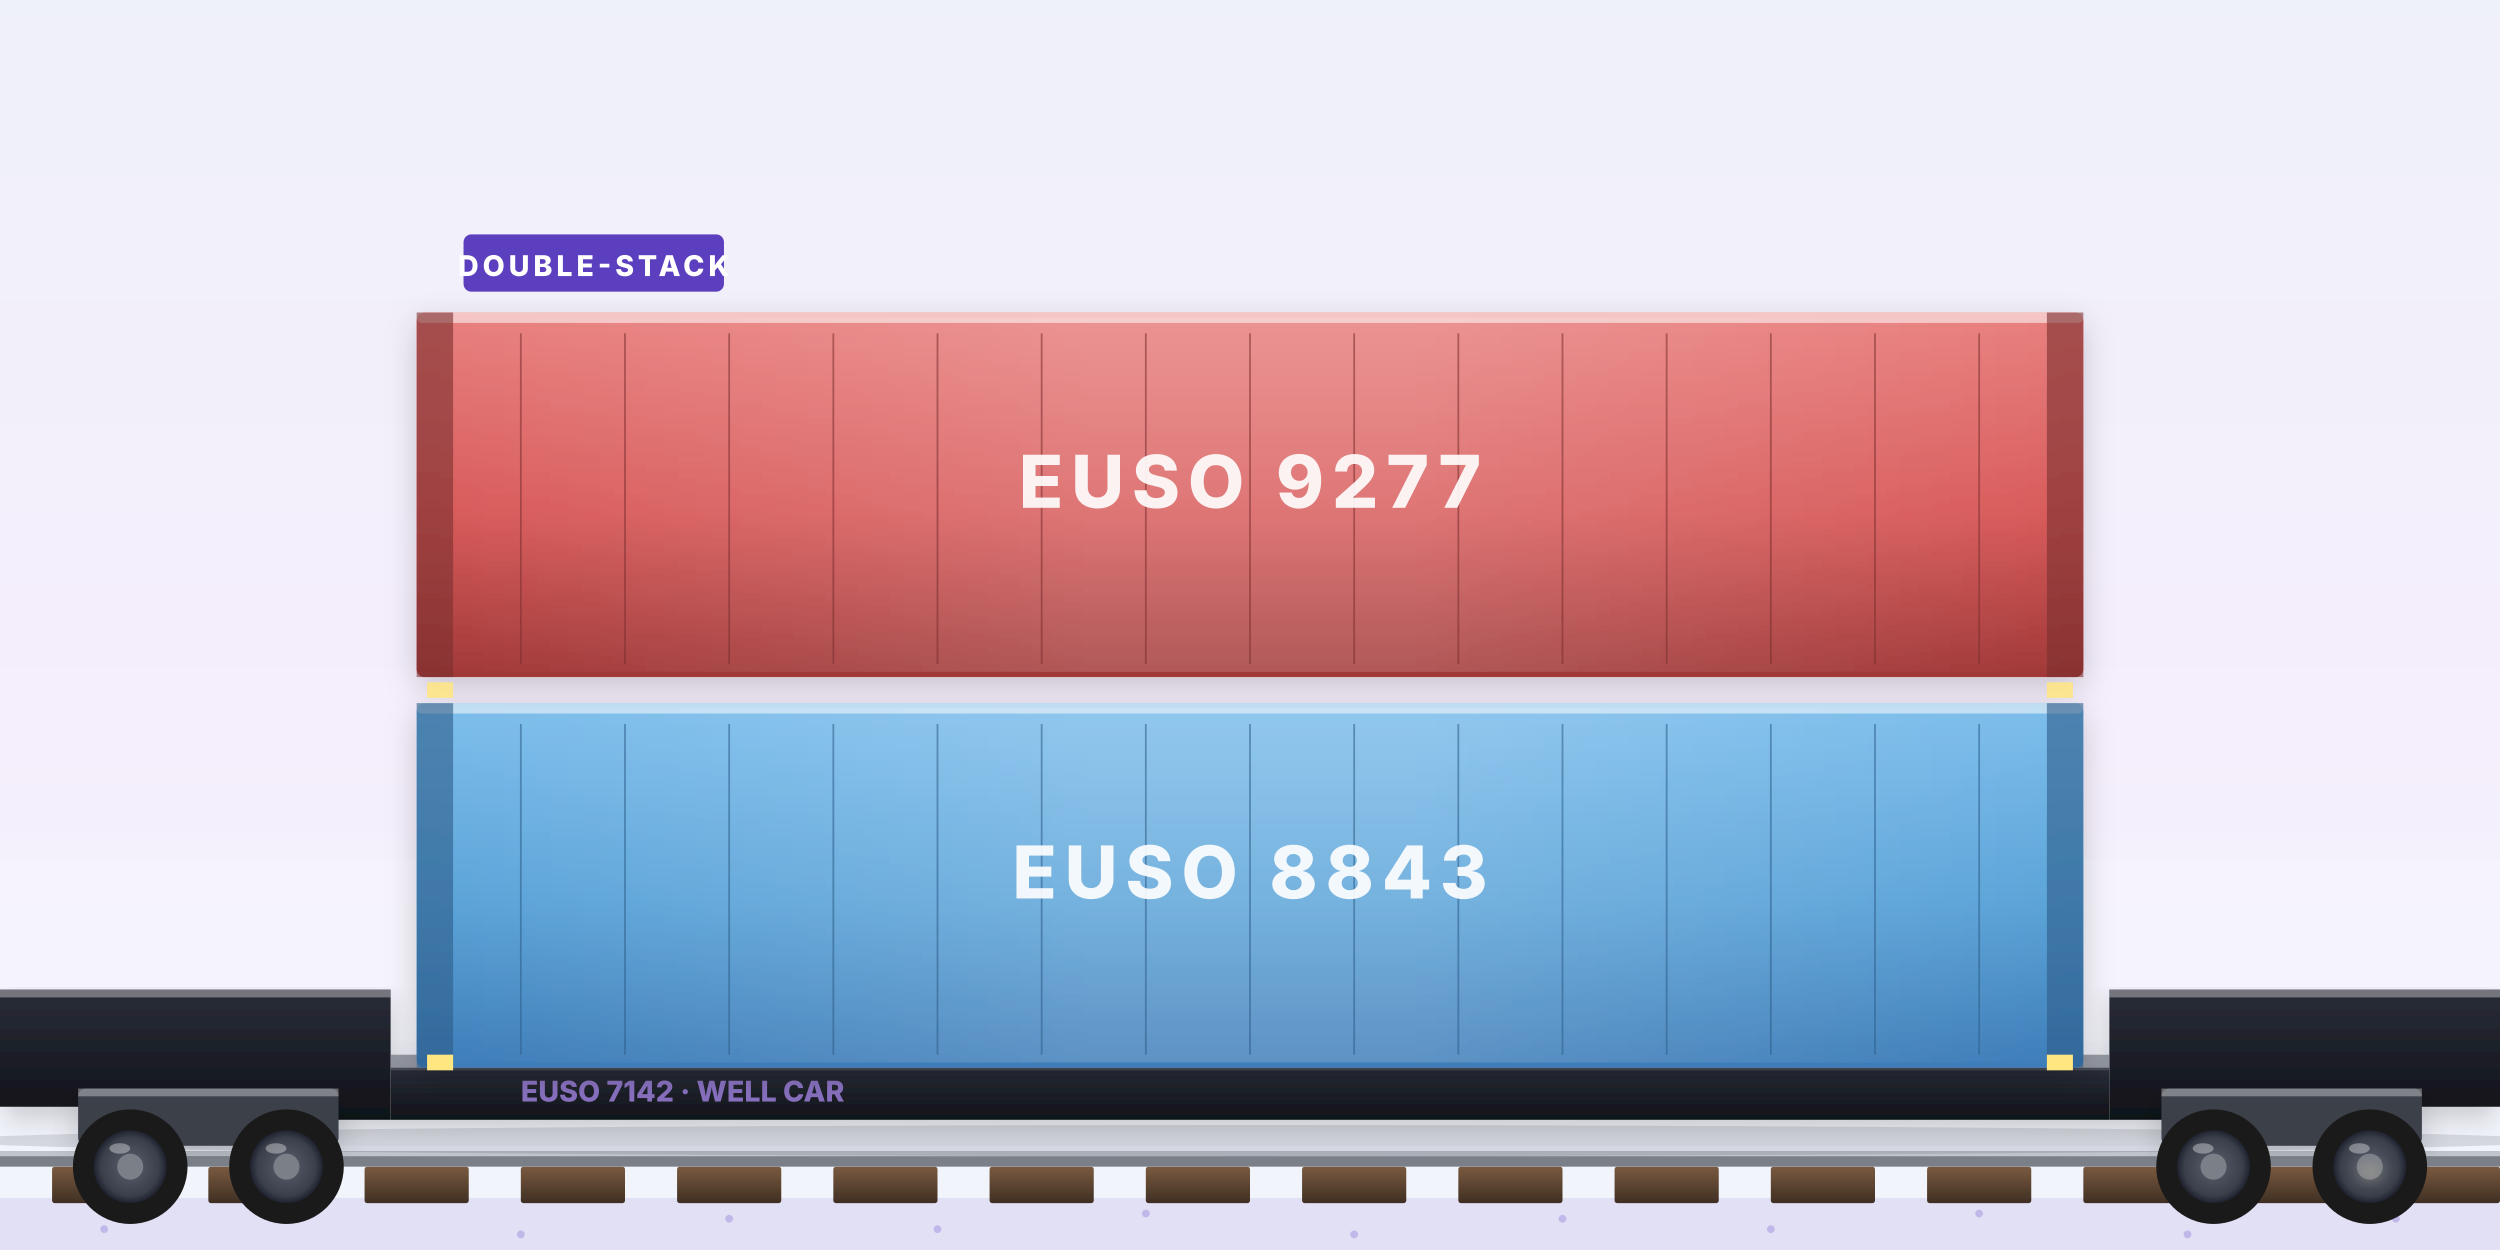
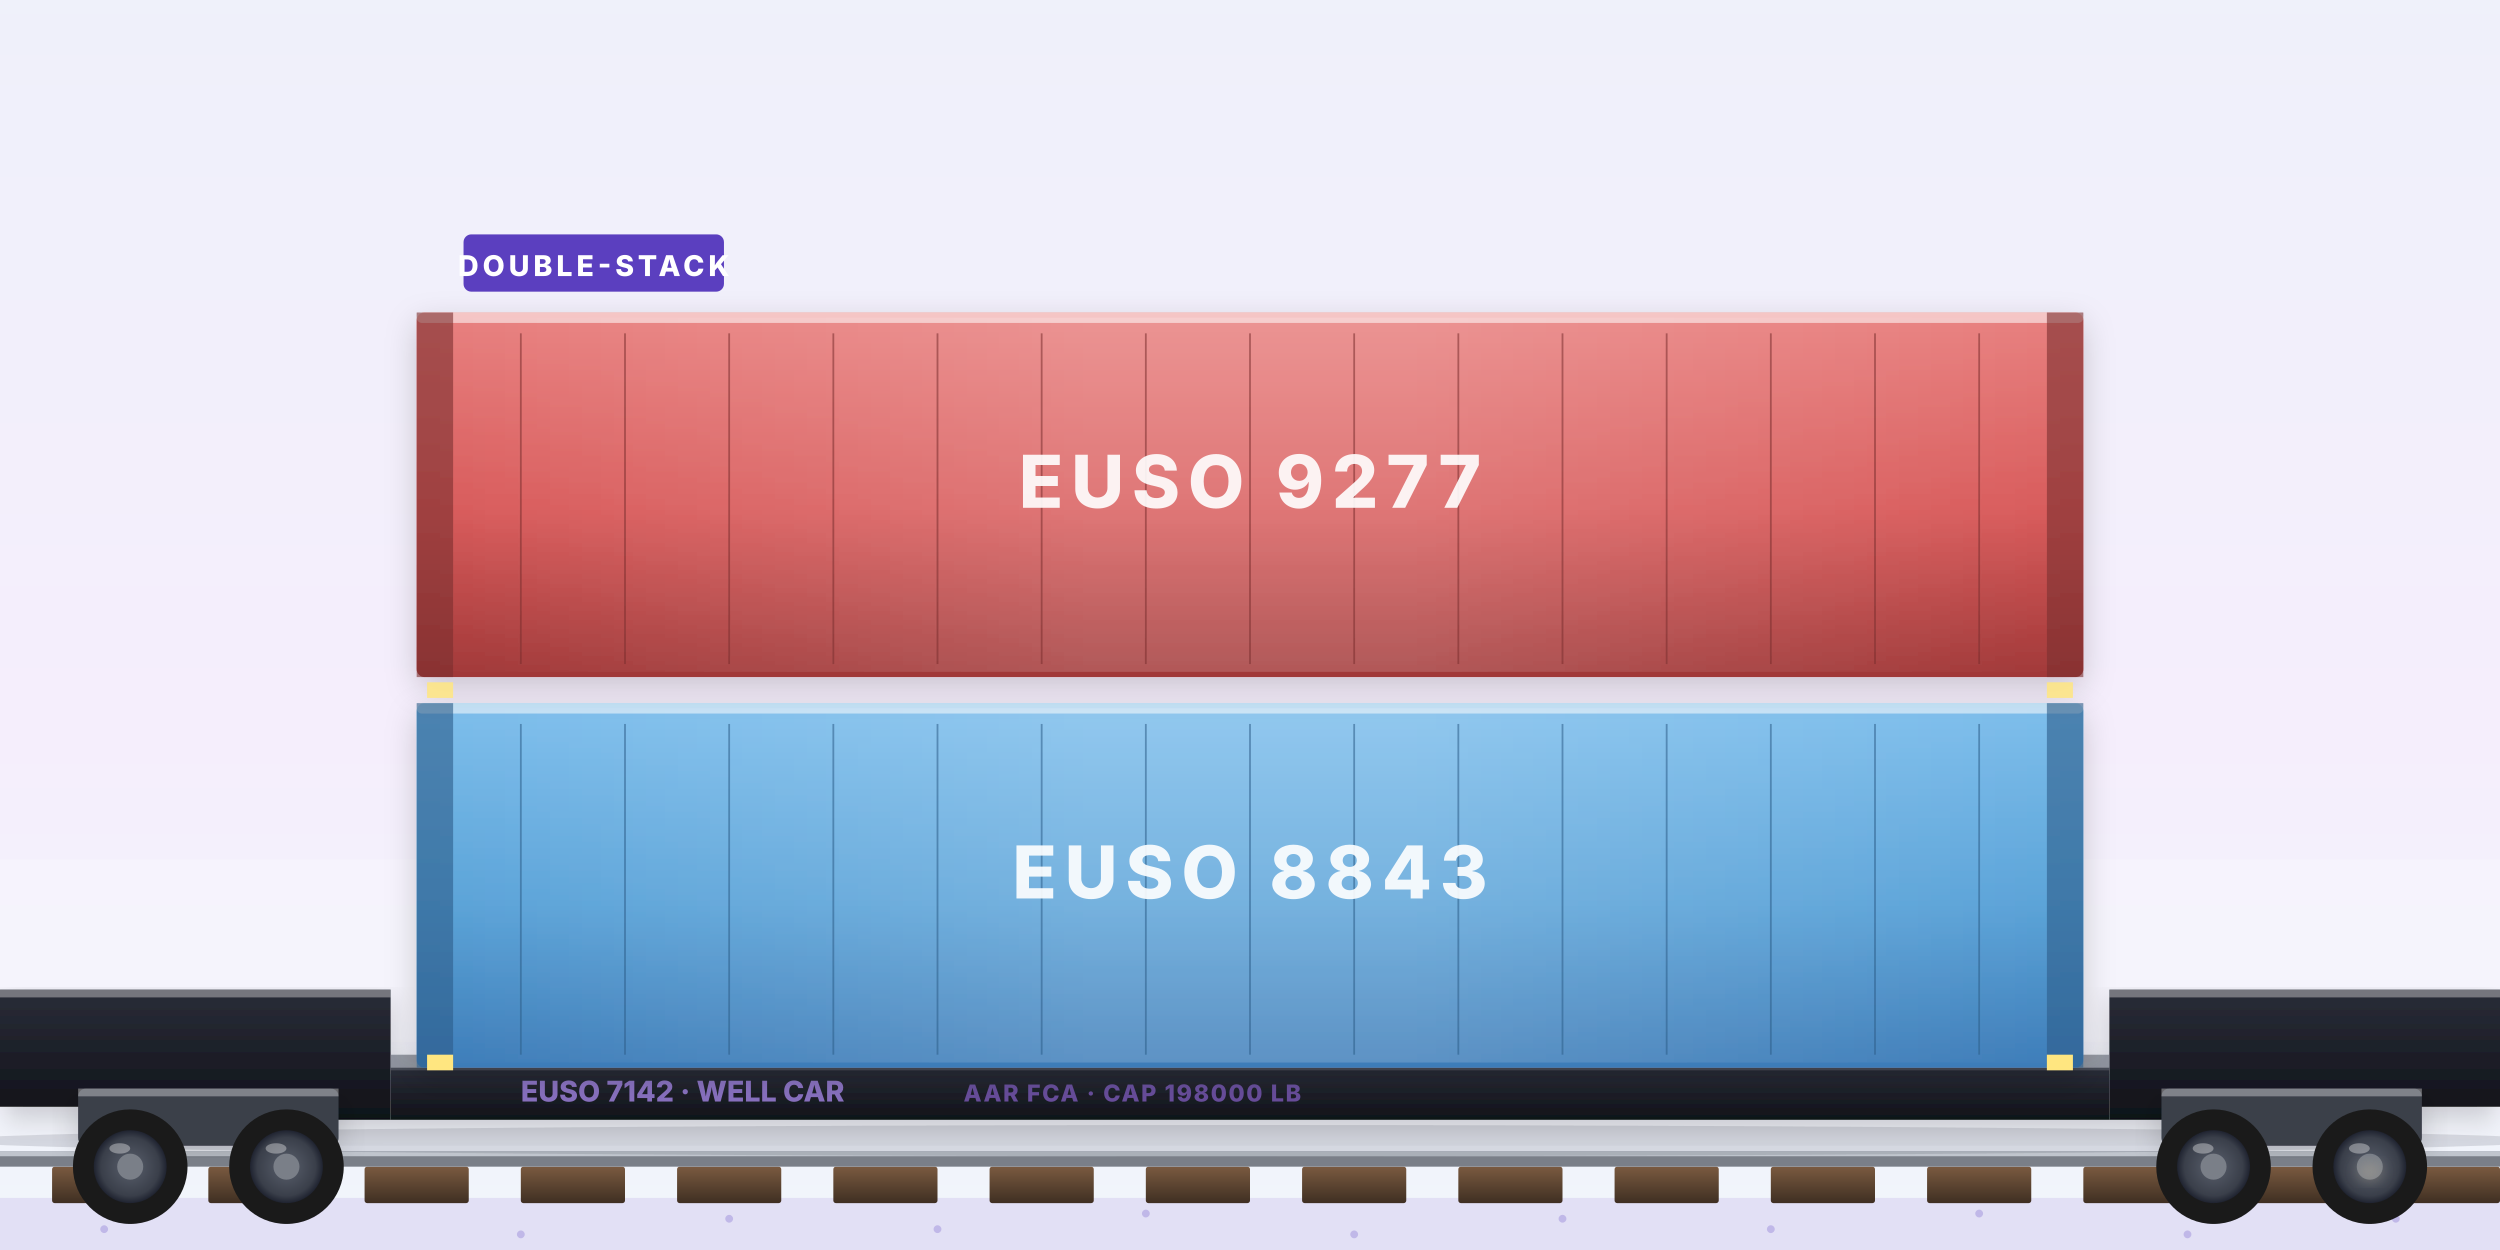
<svg xmlns="http://www.w3.org/2000/svg" width="1200" height="600" viewBox="0 50 1200 480" preserveAspectRatio="xMidYMid slice">
  <style>
    /* ========== RAIL JOINT CLACK-CLACK ========== */
    .rail-clack    { animation: rail-clack 0.6s ease-in-out infinite; }
    @keyframes rail-clack {
      0%,  50%, 100% { transform: translateY(0); }
      25%            { transform: translateY(-1px); }
      75%            { transform: translateY(-0.6px); }
    }
    .rail-yaw      { transform-origin: 600px 470px;
-                       animation: rail-yaw 2.8s ease-in-out infinite; }
+                       animation: rail-yaw 2.8s cubic-bezier(0.45,0,0.55,1) infinite; }
    @keyframes rail-yaw {
      0%, 100% { transform: rotate(0deg); }
      50%      { transform: rotate(-0.35deg); }
    }
    .container-settle { animation: container-settle 0.6s ease-in-out infinite -0.08s; }
    @keyframes container-settle {
      0%, 50%, 100% { transform: translateY(0); }
      25%           { transform: translateY(-0.6px); }
      75%           { transform: translateY(-0.3px); }
    }
    .spray         { animation: spray-kick 0.7s ease-out infinite; }
    .spray.b       { animation-delay: -0.3s; }
    .spray.c       { animation-delay: -0.5s; }
    @keyframes spray-kick {
      0%   { opacity: 0;    transform: translate(0,0)    scale(0.4); }
      20%  { opacity: 0.55; }
      100% { opacity: 0;    transform: translate(28px,-6px) scale(1.1); }
    }

    /* ========== ORIGINAL VOCAB ========== */
    .sheen { animation: sheen-sweep 5s ease-in-out infinite; transform-box: fill-box; }
    @keyframes sheen-sweep {
      0%   { transform: translateX(-300px); opacity: 0; }
      30%  { opacity: 0.5; }
      70%  { opacity: 0.5; }
      100% { transform: translateX(300px); opacity: 0; }
    }
    .wordmark { animation: wordmark-breath 6s ease-in-out infinite; }
    @keyframes wordmark-breath {
      0%, 100% { opacity: 0.85; }
      50%      { opacity: 1; }
    }
    .twist-lock { animation: twist-pulse 2.4s ease-in-out infinite; }
    @keyframes twist-pulse {
      0%, 100% { opacity: 0.85; }
      50%      { opacity: 1; }
    }
    .reporting { animation: reporting-fade 7s ease-in-out infinite; }
    @keyframes reporting-fade {
      0%, 100% { opacity: 0.78; }
      50%      { opacity: 0.95; }
    }
    .iso-code { animation: iso-fade 5s ease-in-out infinite; }
    @keyframes iso-fade {
      0%, 100% { opacity: 0.7; }
      50%      { opacity: 0.9; }
    }
    .chevron { animation: chevron-pulse 2.2s ease-in-out infinite; }
    @keyframes chevron-pulse {
      0%, 100% { opacity: 0.3; }
      50%      { opacity: 0.65; }
    }
    .sky-shimmer { animation: sky-drift 14s linear infinite; transform-box: fill-box; }
    @keyframes sky-drift {
      from { transform: translateX(-40px); opacity: 0.12; }
      50%  { opacity: 0.22; }
      to   { transform: translateX(40px); opacity: 0.12; }
    }
    .rail-line { stroke-dasharray: 40 0;
                  animation: rail-scroll 1.2s linear infinite; }
    @keyframes rail-scroll {
      from { stroke-dashoffset: 0; }
      to   { stroke-dashoffset: -100; }
    }
    .ballast { animation: ballast-drift 3s ease-in-out infinite; transform-box: fill-box; }
    @keyframes ballast-drift {
      0%, 100% { transform: translateX(0); opacity: 0.25; }
      50%      { transform: translateX(-8px); opacity: 0.32; }
    }
    /* ========== BRAND LOCKUP ========== */
    .brand-mark {
      transform-box: fill-box; transform-origin: center;
      animation: brand-pulse 3.6s ease-in-out infinite;
    }
    @keyframes brand-pulse {
      0%, 100% { transform: scale(1);    opacity: 0.92; }
      50%      { transform: scale(1.05); opacity: 1; }
    }
    .brand-word { animation: brand-word-breath 6s ease-in-out infinite; }
    @keyframes brand-word-breath {
      0%, 100% { opacity: 0.78; }
      50%      { opacity: 1; }
    }

    @media (prefers-reduced-motion: reduce) {
      .rail-clack, .rail-yaw, .container-settle, .spray,
      .sheen, .wordmark, .twist-lock, .reporting, .iso-code,
      .chevron, .sky-shimmer, .rail-line, .ballast, .brand-mark, .brand-word { animation: none !important; }
    }
  
    /* ========== DARK-MODE OVERRIDES (2026-05-16) ========== */
    @media (prefers-color-scheme: dark) {
      .sky-bg          { fill: url(#skyDark) !important; }
      .ground-line     { stroke: #5E4FC6 !important; opacity: 0.55 !important; }
      .ground-shadow   { fill: #060912 !important; opacity: 0.55 !important; }
      .brand-word      { fill: #C9B6FF !important; }
      .brand-tagline   { fill: #8B7FE3 !important; }
      .equipment-label { fill: #C9B6FF !important; }
      .equipment-sub   { fill: #8B7FE3 !important; }
      .equipment-rule  { stroke: #6E4DFF !important; }
    }
  </style>
  <defs>
    <linearGradient id="skyDark" x1="0" y1="0" x2="0" y2="1">
      <stop offset="0%" stop-color="#0A0F1F" />
      <stop offset="55%" stop-color="#141A2E" />
      <stop offset="100%" stop-color="#0B0F1B" />
    </linearGradient>
    <linearGradient id="brandIridescent" x1="0" y1="0" x2="1" y2="1">
      <stop offset="0%" stop-color="#1473FF" />
      <stop offset="50%" stop-color="#6E4DFF" />
      <stop offset="100%" stop-color="#BE01FF" />
    </linearGradient>
    <linearGradient id="sky" x1="0" y1="0" x2="0" y2="1">
      <stop offset="0%" stop-color="#EEF1FA" />
      <stop offset="55%" stop-color="#F5EEFC" />
      <stop offset="100%" stop-color="#EFF8FA" />
    </linearGradient>
    <linearGradient id="containerLow" x1="0" y1="0" x2="0" y2="1">
      <stop offset="0%" stop-color="#7DBEEC" />
      <stop offset="55%" stop-color="#5BA3D8" />
      <stop offset="100%" stop-color="#3D7CB8" />
    </linearGradient>
    <linearGradient id="containerHigh" x1="0" y1="0" x2="0" y2="1">
      <stop offset="0%" stop-color="#E8807F" />
      <stop offset="55%" stop-color="#D85B5B" />
      <stop offset="100%" stop-color="#A03737" />
    </linearGradient>
    <linearGradient id="containerSheen" x1="0" y1="0" x2="1" y2="0">
      <stop offset="0%" stop-color="#FFFFFF" stop-opacity="0" />
      <stop offset="40%" stop-color="#FFFFFF" stop-opacity="0.4" />
      <stop offset="60%" stop-color="#FFFFFF" stop-opacity="0.4" />
      <stop offset="100%" stop-color="#FFFFFF" stop-opacity="0" />
    </linearGradient>
    <linearGradient id="wellCar" x1="0" y1="0" x2="0" y2="1">
      <stop offset="0%" stop-color="#2A2D38" />
      <stop offset="100%" stop-color="#0F1118" />
    </linearGradient>
    <linearGradient id="tie" x1="0" y1="0" x2="0" y2="1">
      <stop offset="0%" stop-color="#7A5A40" />
      <stop offset="100%" stop-color="#3F2F22" />
    </linearGradient>
    <radialGradient id="rim" cx="0.5" cy="0.5" r="0.5">
      <stop offset="0%" stop-color="#5A606D" />
      <stop offset="80%" stop-color="#3A3F4A" />
      <stop offset="100%" stop-color="#1F2330" />
    </radialGradient>
    <filter id="rigShadow" x="-10%" y="-10%" width="120%" height="130%">
      <feGaussianBlur in="SourceAlpha" stdDeviation="6" />
      <feOffset dx="0" dy="4" result="offsetBlur" />
      <feComponentTransfer>
        <feFuncA type="linear" slope="0.18" />
      </feComponentTransfer>
      <feMerge>
        <feMergeNode />
        <feMergeNode in="SourceGraphic" />
      </feMerge>
    </filter>
    <radialGradient id="dustCloud" cx="0.5" cy="0.5" r="0.5">
      <stop offset="0%" stop-color="#C8B89A" stop-opacity="0.55" />
      <stop offset="100%" stop-color="#C8B89A" stop-opacity="0" />
    </radialGradient>
    <filter id="softBlur" x="-50%" y="-50%" width="200%" height="200%">
      <feGaussianBlur stdDeviation="3" />
    </filter>
  </defs>
  <g class="rail-yaw">
    <g class="rail-clack">
      <rect class="sky-bg" width="1200" height="600" fill="url(#sky)" />
      <rect x="0" y="380" width="1200" height="70" fill="#FFFFFF" opacity="0.18" />
      <rect x="40" y="510" width="1120" height="20" fill="#9B7FD9" opacity="0.18" />
      <g fill="#5B3FBF" opacity="0.25">
        <circle cx="80" cy="518" r="1.5" />
        <circle cx="160" cy="522" r="1.5" />
        <circle cx="240" cy="516" r="1.5" />
        <circle cx="320" cy="524" r="1.5" />
        <circle cx="400" cy="518" r="1.5" />
        <circle cx="480" cy="522" r="1.5" />
        <circle cx="560" cy="516" r="1.5" />
        <circle cx="640" cy="524" r="1.5" />
        <circle cx="720" cy="518" r="1.5" />
        <circle cx="800" cy="522" r="1.5" />
        <circle cx="880" cy="516" r="1.5" />
        <circle cx="960" cy="524" r="1.5" />
        <circle cx="1040" cy="518" r="1.5" />
        <circle cx="1120" cy="522" r="1.5" />
      </g>
      <g>
        <rect x="80" y="498" width="40" height="14" rx="1" fill="url(#tie)" />
        <rect x="140" y="498" width="40" height="14" rx="1" fill="url(#tie)" />
        <rect x="200" y="498" width="40" height="14" rx="1" fill="url(#tie)" />
        <rect x="260" y="498" width="40" height="14" rx="1" fill="url(#tie)" />
        <rect x="320" y="498" width="40" height="14" rx="1" fill="url(#tie)" />
        <rect x="380" y="498" width="40" height="14" rx="1" fill="url(#tie)" />
        <rect x="440" y="498" width="40" height="14" rx="1" fill="url(#tie)" />
        <rect x="500" y="498" width="40" height="14" rx="1" fill="url(#tie)" />
        <rect x="560" y="498" width="40" height="14" rx="1" fill="url(#tie)" />
        <rect x="620" y="498" width="40" height="14" rx="1" fill="url(#tie)" />
        <rect x="680" y="498" width="40" height="14" rx="1" fill="url(#tie)" />
        <rect x="740" y="498" width="40" height="14" rx="1" fill="url(#tie)" />
        <rect x="800" y="498" width="40" height="14" rx="1" fill="url(#tie)" />
        <rect x="860" y="498" width="40" height="14" rx="1" fill="url(#tie)" />
        <rect x="920" y="498" width="40" height="14" rx="1" fill="url(#tie)" />
        <rect x="980" y="498" width="40" height="14" rx="1" fill="url(#tie)" />
        <rect x="1040" y="498" width="40" height="14" rx="1" fill="url(#tie)" />
        <rect x="1100" y="498" width="40" height="14" rx="1" fill="url(#tie)" />
      </g>
      <rect x="40" y="492" width="1120" height="6" rx="1" fill="#7A7F88" />
      <rect x="40" y="492" width="1120" height="2" fill="#C0C5CD" />
      <ellipse cx="600" cy="488" rx="500" ry="6" fill="#1A1F2E" opacity="0.13" />
      <g filter="url(#rigShadow)">
        <path d="M 100 430 L 100 475 L 200 475 L 200 480 L 270 480 L 270 460 L 270 430 Z" fill="url(#wellCar)" />
        <path d="M 1100 430 L 1100 475 L 1000 475 L 1000 480 L 930 480 L 930 460 L 930 430 Z" fill="url(#wellCar)" />
        <rect x="270" y="460" width="660" height="20" fill="url(#wellCar)" />
        <rect x="270" y="455" width="660" height="6" fill="#5A606D" opacity="0.6" />
        <text x="320" y="473" font-family="Inter, system-ui, sans-serif" font-weight="800" font-size="11" fill="#9B7FD9" opacity="0.85">EUSO 7142 · WELL CAR</text>
+         <g class="country-US">
+           <text x="490" y="473" font-family="Inter, system-ui, sans-serif" font-weight="800" font-size="9" letter-spacing="0.6" fill="#7A5AB8" opacity="0.8">AAR FCA · CAP 198000 LB</text>
+         </g>
+         <g class="country-MX" style="display:none">
+           <text x="490" y="473" font-family="Inter, system-ui, sans-serif" font-weight="800" font-size="9" letter-spacing="0.6" fill="#7A5AB8" opacity="0.8">SICT/NOM · CAP 89800 KG</text>
+         </g>
+         <g class="country-CA" style="display:none">
+           <text x="490" y="473" font-family="Inter, system-ui, sans-serif" font-weight="800" font-size="9" letter-spacing="0.6" fill="#7A5AB8" opacity="0.8">TC/TDG · CAP 89800 KG</text>
+         </g>
        <rect x="100" y="430" width="170" height="3" fill="#FFFFFF" opacity="0.35" />
        <rect x="930" y="430" width="170" height="3" fill="#FFFFFF" opacity="0.35" />
        <rect x="80" y="450" width="22" height="14" rx="2" fill="#3A3F4A" />
        <rect x="72" y="453" width="14" height="8" rx="1" fill="#1A1F2E" />
        <rect x="1098" y="450" width="22" height="14" rx="2" fill="#3A3F4A" />
        <rect x="1114" y="453" width="14" height="8" rx="1" fill="#1A1F2E" />
      </g>
      <g filter="url(#rigShadow)">
        <rect x="280" y="320" width="640" height="140" rx="3" fill="url(#containerLow)" />
        <rect x="280" y="320" width="640" height="4" rx="2" fill="#FFFFFF" opacity="0.55" />
        <rect x="282" y="322" width="636" height="136" rx="2" fill="url(#containerSheen)" opacity="0.4" />
        <g stroke="#2C5C88" stroke-width="0.7" opacity="0.55">
          <line x1="320" y1="328" x2="320" y2="455" />
          <line x1="360" y1="328" x2="360" y2="455" />
          <line x1="400" y1="328" x2="400" y2="455" />
          <line x1="440" y1="328" x2="440" y2="455" />
          <line x1="480" y1="328" x2="480" y2="455" />
          <line x1="520" y1="328" x2="520" y2="455" />
          <line x1="560" y1="328" x2="560" y2="455" />
          <line x1="600" y1="328" x2="600" y2="455" />
          <line x1="640" y1="328" x2="640" y2="455" />
          <line x1="680" y1="328" x2="680" y2="455" />
          <line x1="720" y1="328" x2="720" y2="455" />
          <line x1="760" y1="328" x2="760" y2="455" />
          <line x1="800" y1="328" x2="800" y2="455" />
          <line x1="840" y1="328" x2="840" y2="455" />
          <line x1="880" y1="328" x2="880" y2="455" />
        </g>
        <rect x="280" y="320" width="14" height="140" fill="#2C5C88" opacity="0.6" />
        <rect x="906" y="320" width="14" height="140" fill="#2C5C88" opacity="0.6" />
        <text x="600" y="395" text-anchor="middle" font-family="Inter, system-ui, sans-serif" font-weight="800" font-size="28" fill="#FFFFFF" opacity="0.9" letter-spacing="3">EUSO 8843</text>
      </g>
      <g filter="url(#rigShadow)">
        <rect x="280" y="170" width="640" height="140" rx="3" fill="url(#containerHigh)" />
        <rect x="280" y="170" width="640" height="4" rx="2" fill="#FFFFFF" opacity="0.55" />
        <rect x="282" y="172" width="636" height="136" rx="2" fill="url(#containerSheen)" opacity="0.4" />
        <g stroke="#7A2E2E" stroke-width="0.7" opacity="0.55">
          <line x1="320" y1="178" x2="320" y2="305" />
          <line x1="360" y1="178" x2="360" y2="305" />
          <line x1="400" y1="178" x2="400" y2="305" />
          <line x1="440" y1="178" x2="440" y2="305" />
          <line x1="480" y1="178" x2="480" y2="305" />
          <line x1="520" y1="178" x2="520" y2="305" />
          <line x1="560" y1="178" x2="560" y2="305" />
          <line x1="600" y1="178" x2="600" y2="305" />
          <line x1="640" y1="178" x2="640" y2="305" />
          <line x1="680" y1="178" x2="680" y2="305" />
          <line x1="720" y1="178" x2="720" y2="305" />
          <line x1="760" y1="178" x2="760" y2="305" />
          <line x1="800" y1="178" x2="800" y2="305" />
          <line x1="840" y1="178" x2="840" y2="305" />
          <line x1="880" y1="178" x2="880" y2="305" />
        </g>
        <rect x="280" y="170" width="14" height="140" fill="#7A2E2E" opacity="0.6" />
        <rect x="906" y="170" width="14" height="140" fill="#7A2E2E" opacity="0.6" />
        <text x="600" y="245" text-anchor="middle" font-family="Inter, system-ui, sans-serif" font-weight="800" font-size="28" fill="#FFFFFF" opacity="0.9" letter-spacing="3">EUSO 9277</text>
      </g>
      <g fill="#FFE680">
        <rect x="284" y="455" width="10" height="6" />
        <rect x="906" y="455" width="10" height="6" />
      </g>
      <g fill="#FFE680" opacity="0.85">
        <rect x="284" y="312" width="10" height="6" />
        <rect x="906" y="312" width="10" height="6" />
      </g>
      <g>
        <rect x="298" y="140" width="100" height="22" rx="3" fill="#5B3FBF" />
        <text x="348" y="156" text-anchor="middle" font-family="Inter, system-ui, sans-serif" font-weight="800" font-size="11" fill="#FFFFFF" letter-spacing="1.5">DOUBLE-STACK</text>
      </g>
    </g>
  </g>
  <g filter="url(#rigShadow)">
    <rect x="150" y="468" width="100" height="22" rx="3" fill="#3A3F4A" />
    <rect x="150" y="468" width="100" height="3" fill="#FFFFFF" opacity="0.35" />
  </g>
  <g transform="translate(170 498)">
    <g>
      <circle cx="0" cy="0" r="22" fill="#1A1A1A" />
      <circle cx="0" cy="0" r="14" fill="url(#rim)" />
      <circle cx="0" cy="0" r="5" fill="#7A7F88" />
      <ellipse cx="-4" cy="-7" rx="4" ry="2" fill="#FFFFFF" opacity="0.35" />
      <animateTransform attributeName="transform" type="rotate" from="0" to="-360" dur="1.4s" repeatCount="indefinite" />
    </g>
  </g>
  <g transform="translate(230 498)">
    <g>
      <circle cx="0" cy="0" r="22" fill="#1A1A1A" />
      <circle cx="0" cy="0" r="14" fill="url(#rim)" />
      <circle cx="0" cy="0" r="5" fill="#7A7F88" />
      <ellipse cx="-4" cy="-7" rx="4" ry="2" fill="#FFFFFF" opacity="0.35" />
      <animateTransform attributeName="transform" type="rotate" from="0" to="-360" dur="1.4s" repeatCount="indefinite" />
    </g>
  </g>
  <g filter="url(#rigShadow)">
    <rect x="950" y="468" width="100" height="22" rx="3" fill="#3A3F4A" />
    <rect x="950" y="468" width="100" height="3" fill="#FFFFFF" opacity="0.35" />
  </g>
  <g transform="translate(970 498)">
    <g>
      <circle cx="0" cy="0" r="22" fill="#1A1A1A" />
      <circle cx="0" cy="0" r="14" fill="url(#rim)" />
      <circle cx="0" cy="0" r="5" fill="#7A7F88" />
      <ellipse cx="-4" cy="-7" rx="4" ry="2" fill="#FFFFFF" opacity="0.35" />
      <animateTransform attributeName="transform" type="rotate" from="0" to="-360" dur="1.4s" repeatCount="indefinite" />
    </g>
  </g>
  <g transform="translate(1030 498)">
    <g>
      <circle cx="0" cy="0" r="22" fill="#1A1A1A" />
      <circle cx="0" cy="0" r="14" fill="url(#rim)" />
      <circle cx="0" cy="0" r="5" fill="#7A7F88" />
      <ellipse cx="-4" cy="-7" rx="4" ry="2" fill="#FFFFFF" opacity="0.35" />
      <animateTransform attributeName="transform" type="rotate" from="0" to="-360" dur="1.4s" repeatCount="indefinite" />
    </g>
  </g>
  <g opacity="0.75">
  </g>
  <g filter="url(#softBlur)">
    <ellipse class="spray" cx="1030" cy="500" rx="6" ry="3" fill="url(#dustCloud)" />
    <ellipse class="spray b" cx="1030" cy="500" rx="5" ry="2.5" fill="url(#dustCloud)" />
    <ellipse class="spray c" cx="1030" cy="500" rx="4" ry="2" fill="url(#dustCloud)" />
  </g>
</svg>
